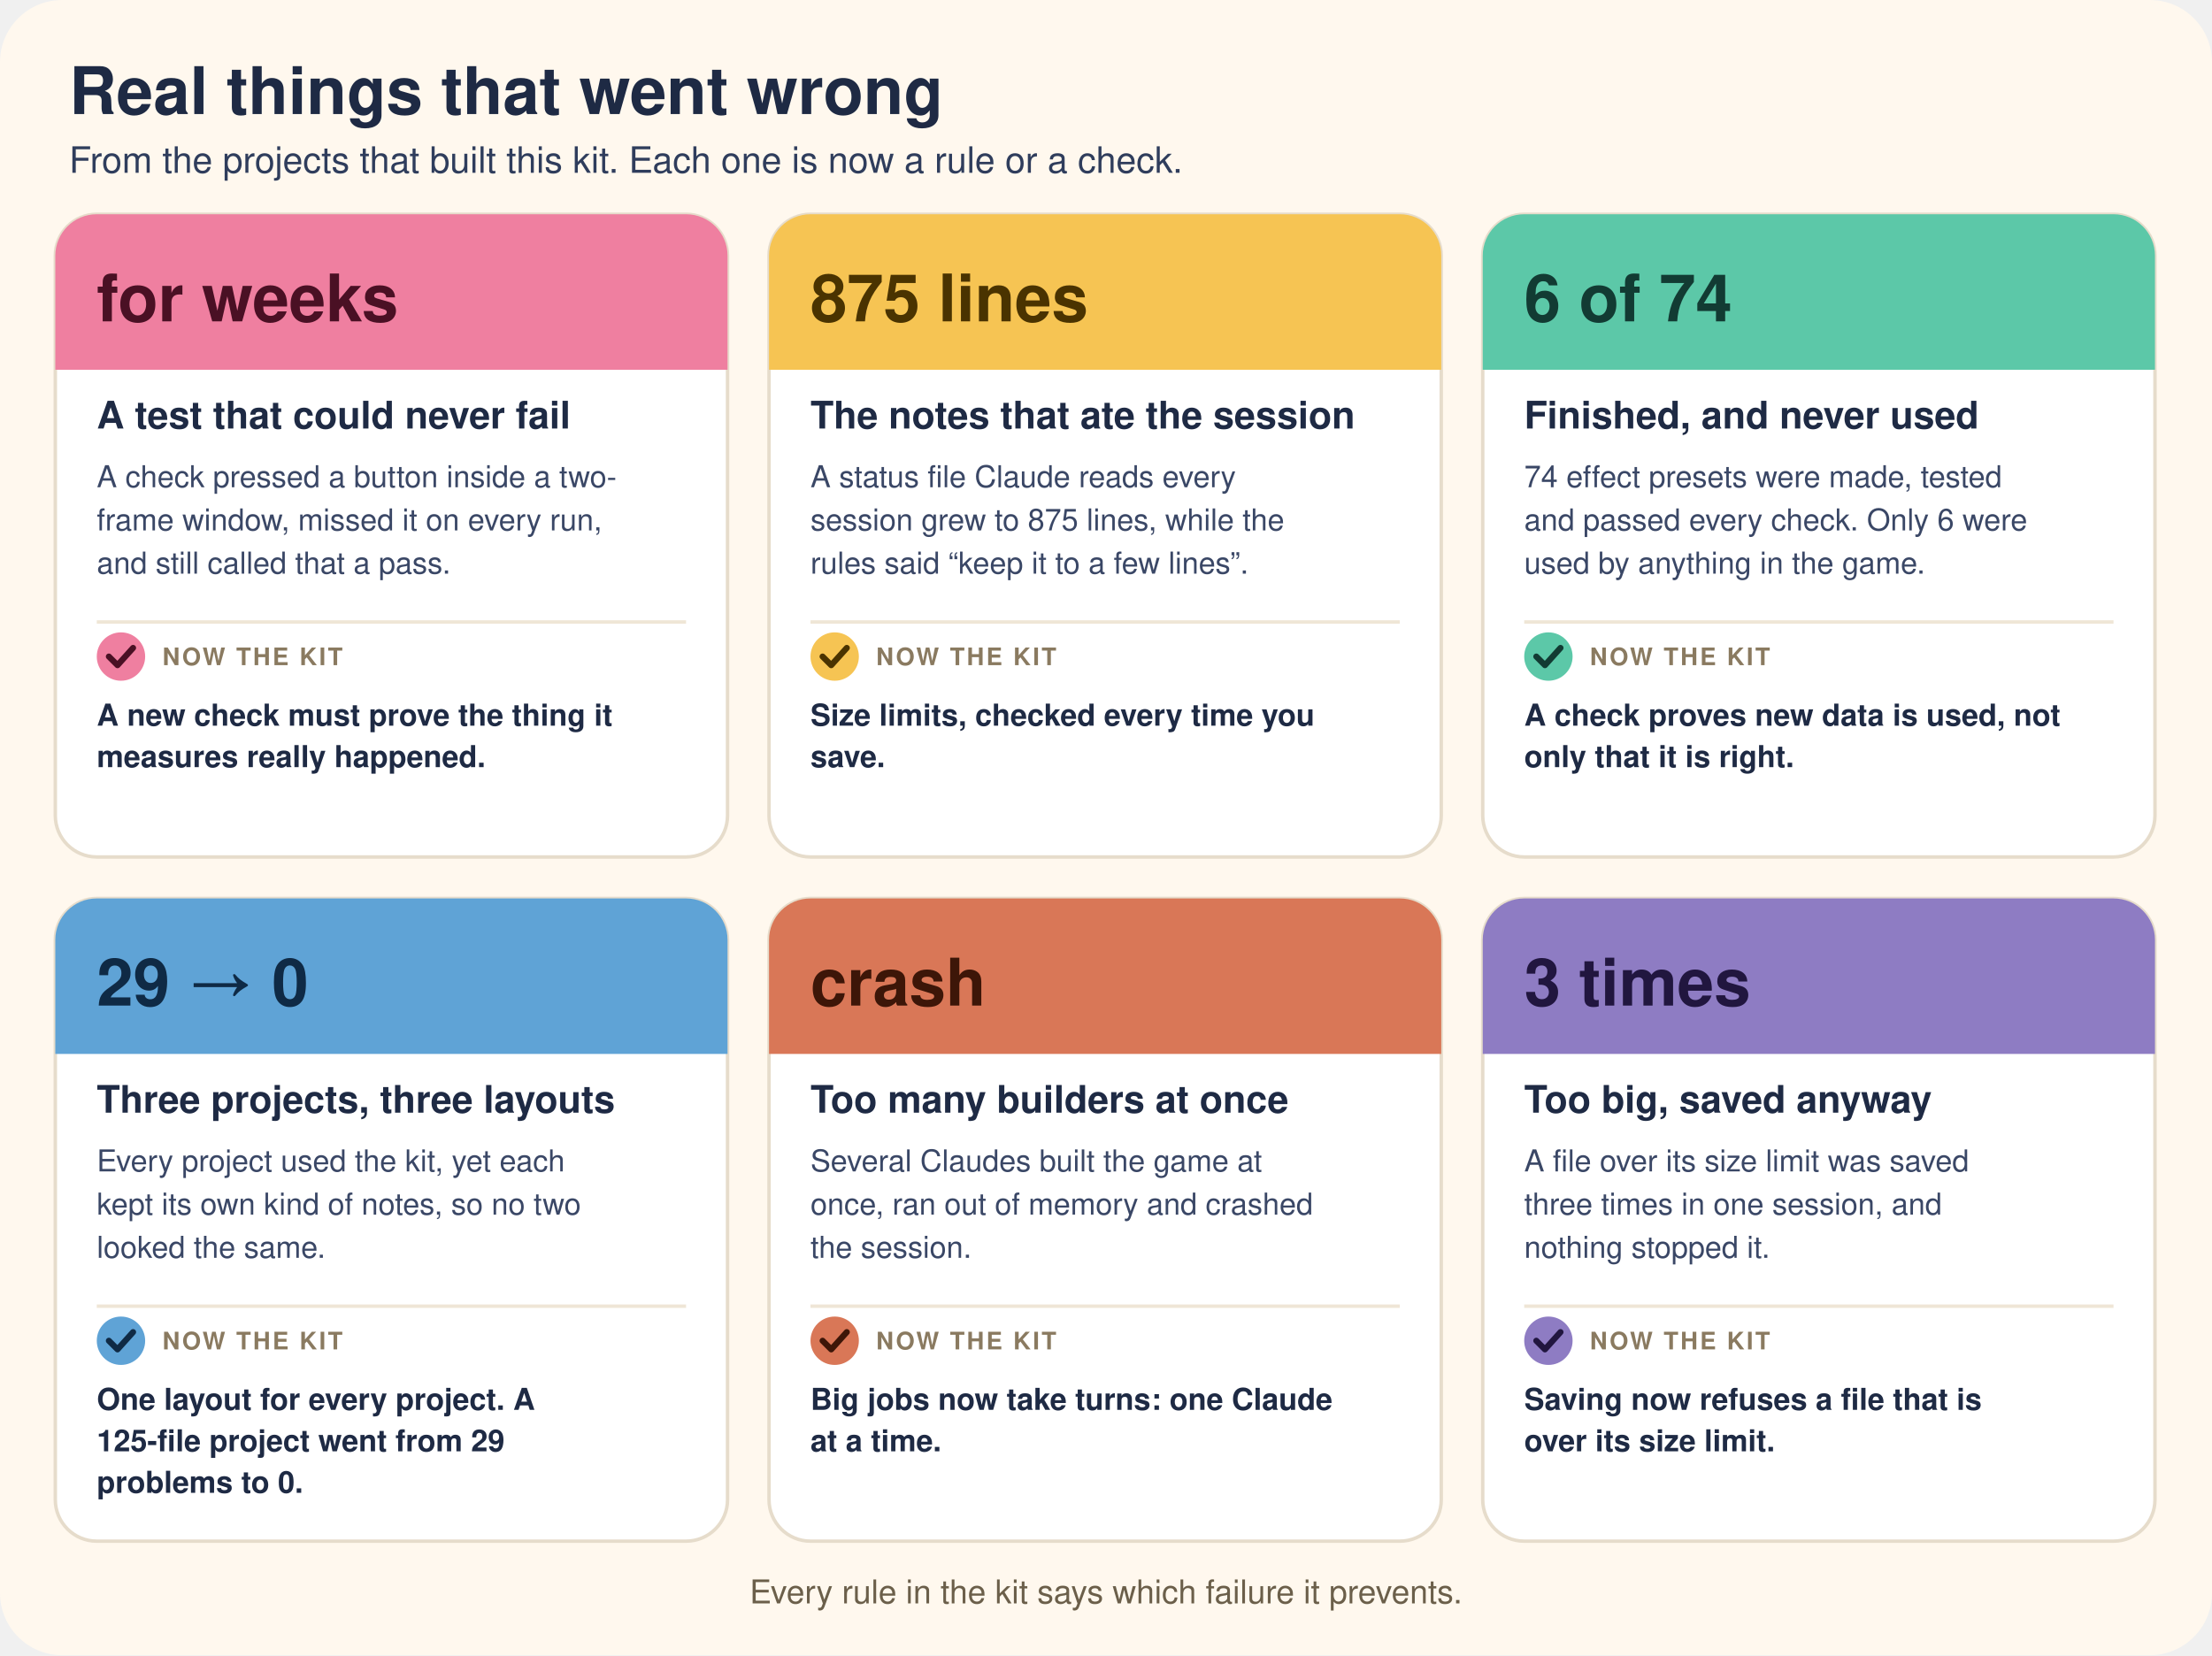
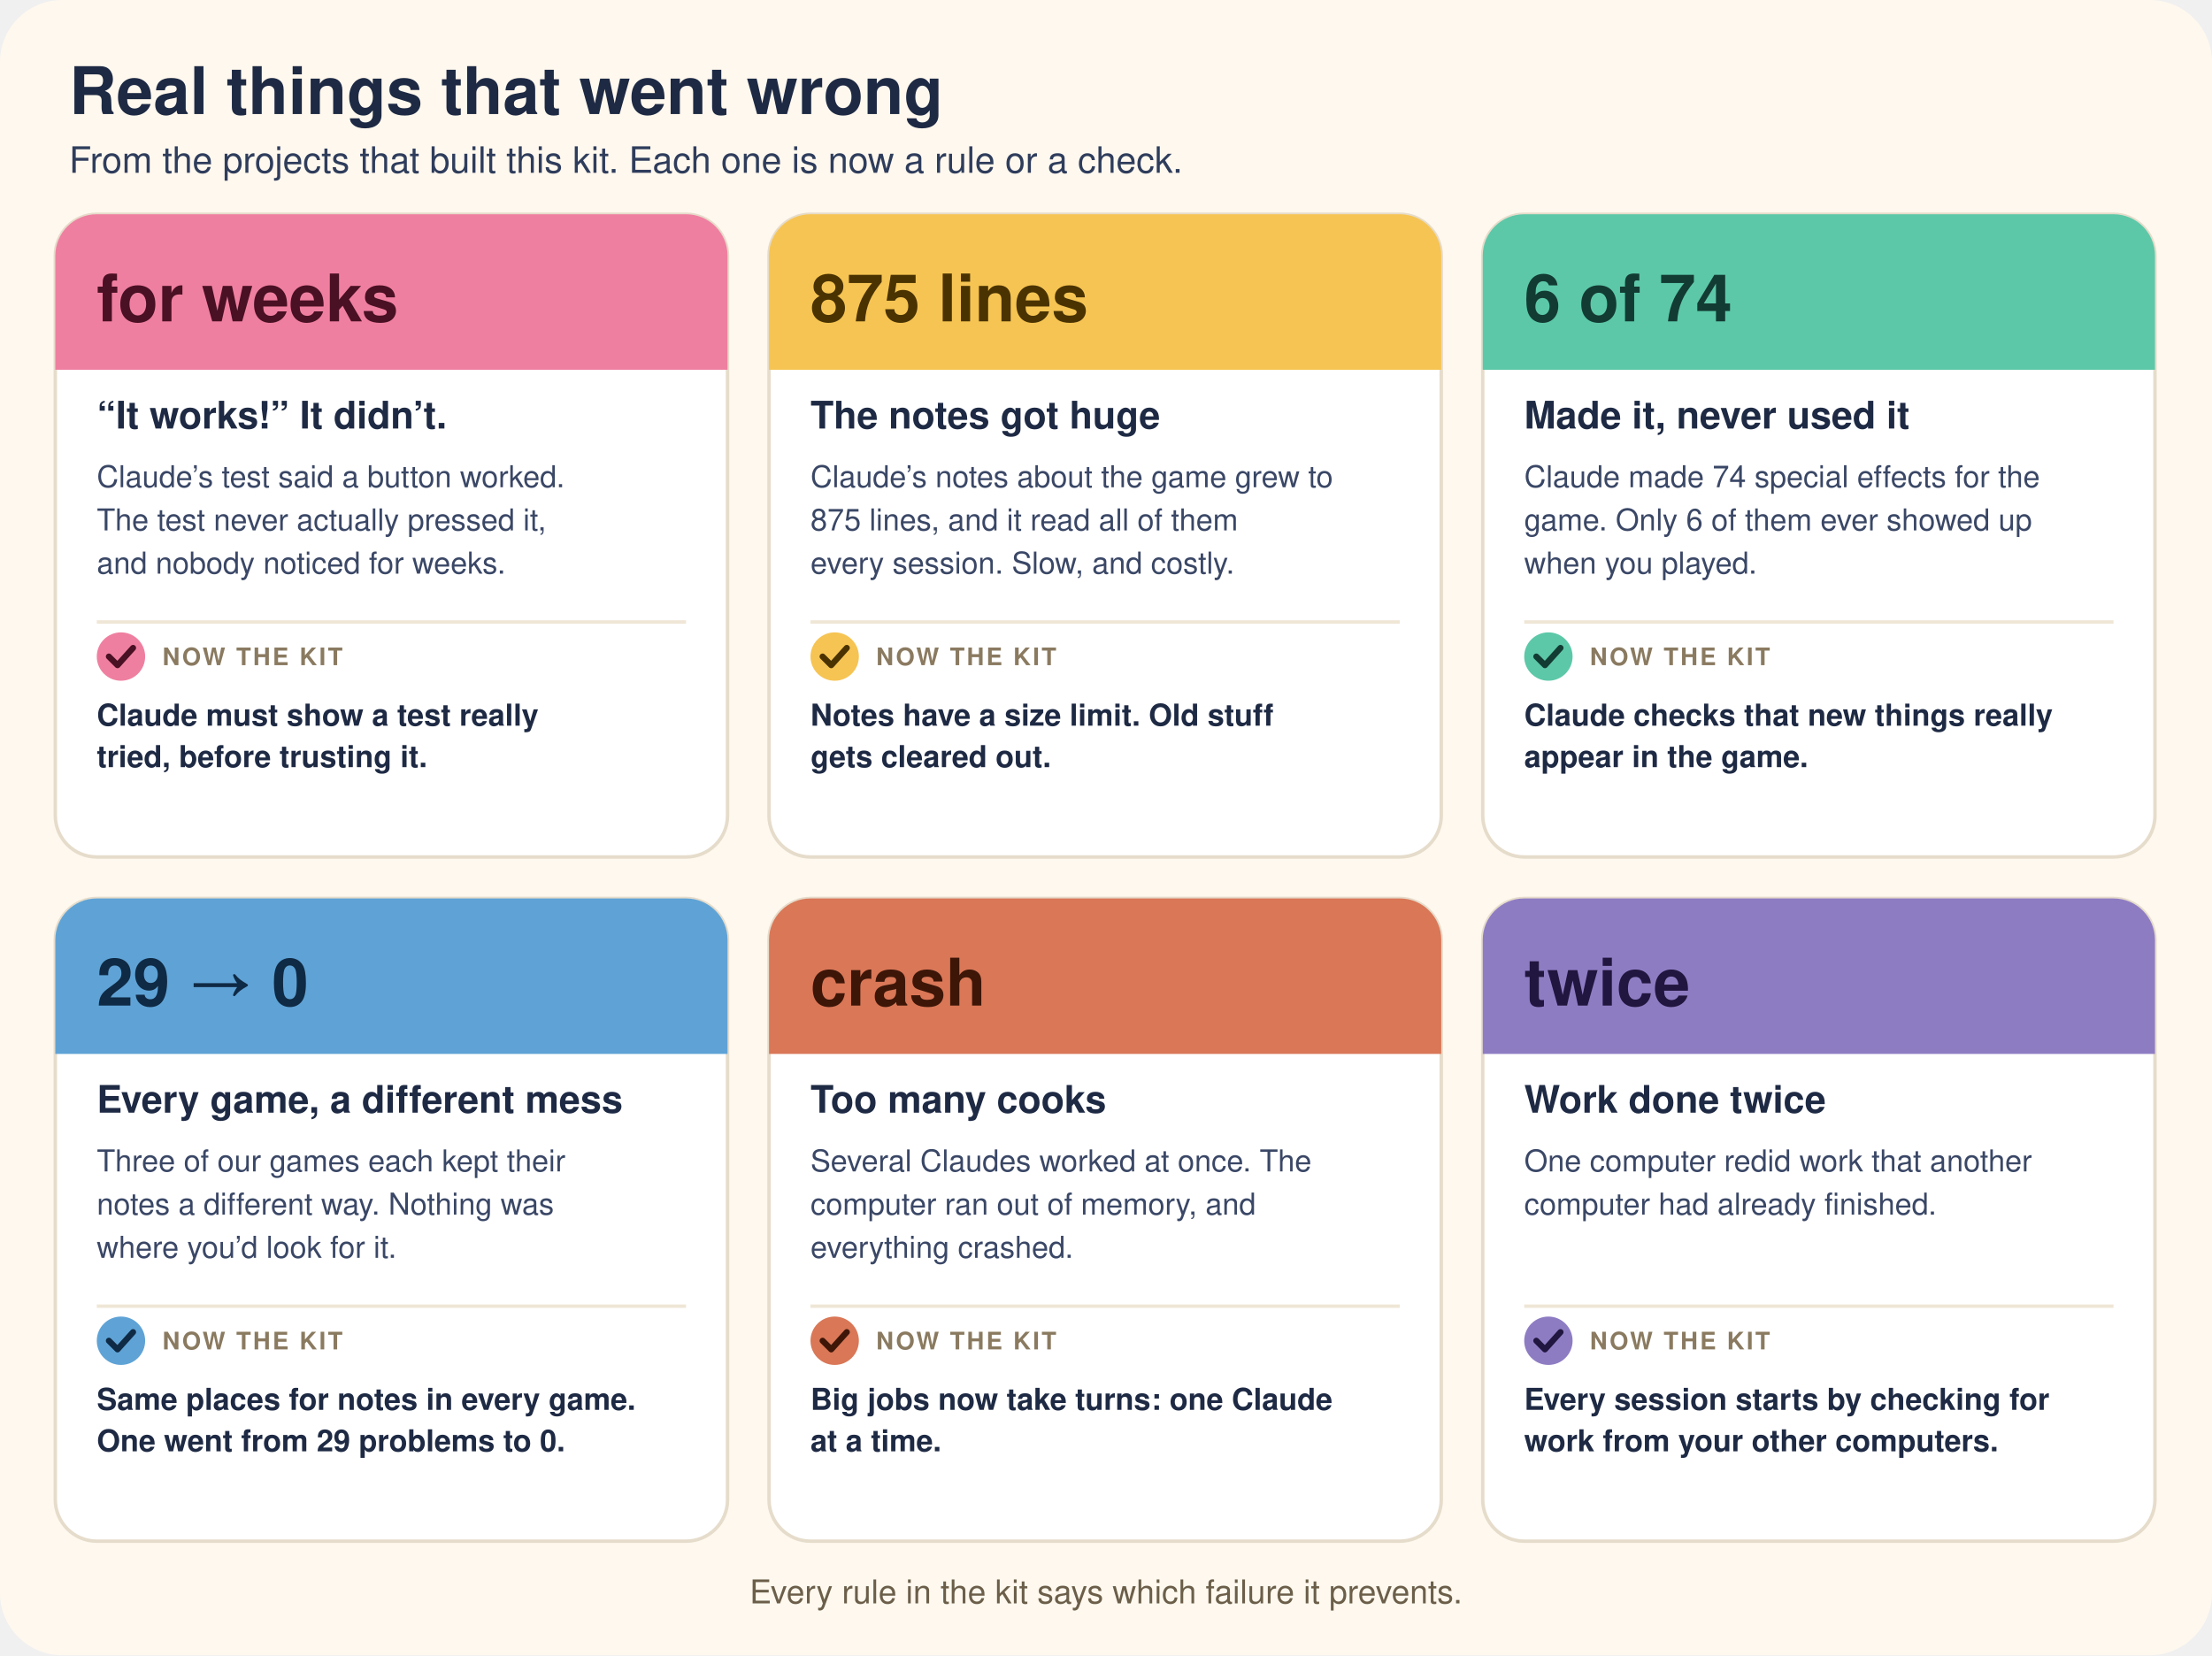
<svg xmlns="http://www.w3.org/2000/svg" viewBox="0 0 1280 958" width="1280" height="958" role="img" aria-labelledby="t d">
  <rect width="1280" height="958" rx="36" fill="#FFF8EE" />
  <g font-family="'Segoe UI', 'Helvetica Neue', Helvetica, Arial, 'Liberation Sans', sans-serif">
    <text x="40" y="66" font-size="38" font-weight="800" fill="#1E2A44">Real things that went wrong</text>
    <text x="40" y="100" font-size="21" fill="#2F3D5C">From the projects that built this kit. Each one is now a rule or a check.</text>
    <rect x="32" y="124" width="389" height="372" rx="24" fill="#FFFFFF" stroke="#E6DCCB" stroke-width="2" />
    <path d="M32 148 a24 24 0 0 1 24 -24 h341 a24 24 0 0 1 24 24 v66 h-389 z" fill="#EF7FA0" />
    <text x="56" y="186" font-size="38" font-weight="800" fill="#4A1024">for weeks</text>
-     <text x="56" y="248" font-size="22" font-weight="800" fill="#1E2A44">A test that could never fail</text>
-     <text x="56" y="282" font-size="17.5" fill="#3A4766">A check pressed a button inside a two-</text>
-     <text x="56" y="307" font-size="17.5" fill="#3A4766">frame window, missed it on every run,</text>
-     <text x="56" y="332" font-size="17.5" fill="#3A4766">and still called that a pass.</text>
+     <text x="56" y="248" font-size="22" font-weight="800" fill="#1E2A44">“It works!” It didn’t.</text>
+     <text x="56" y="282" font-size="17.5" fill="#3A4766">Claude’s test said a button worked.</text>
+     <text x="56" y="307" font-size="17.5" fill="#3A4766">The test never actually pressed it,</text>
+     <text x="56" y="332" font-size="17.5" fill="#3A4766">and nobody noticed for weeks.</text>
    <line x1="56" y1="360" x2="397" y2="360" stroke="#EFE6D6" stroke-width="2" />
    <circle cx="70" cy="380" r="14" fill="#EF7FA0" />
    <path d="M63 380 l5 5 9 -10" fill="none" stroke="#4A1024" stroke-width="3.5" stroke-linecap="round" stroke-linejoin="round" />
    <text x="94" y="385" font-size="14" font-weight="800" fill="#8A7A60" letter-spacing="1.2">NOW THE KIT</text>
-     <text x="56" y="420" font-size="17.5" font-weight="600" fill="#1E2A44">A new check must prove the thing it</text>
-     <text x="56" y="444" font-size="17.5" font-weight="600" fill="#1E2A44">measures really happened.</text>
+     <text x="56" y="420" font-size="17.5" font-weight="600" fill="#1E2A44">Claude must show a test really</text>
+     <text x="56" y="444" font-size="17.5" font-weight="600" fill="#1E2A44">tried, before trusting it.</text>
    <rect x="445" y="124" width="389" height="372" rx="24" fill="#FFFFFF" stroke="#E6DCCB" stroke-width="2" />
    <path d="M445 148 a24 24 0 0 1 24 -24 h341 a24 24 0 0 1 24 24 v66 h-389 z" fill="#F6C453" />
    <text x="469" y="186" font-size="38" font-weight="800" fill="#4A3300">875 lines</text>
-     <text x="469" y="248" font-size="22" font-weight="800" fill="#1E2A44">The notes that ate the session</text>
-     <text x="469" y="282" font-size="17.5" fill="#3A4766">A status file Claude reads every</text>
-     <text x="469" y="307" font-size="17.5" fill="#3A4766">session grew to 875 lines, while the</text>
-     <text x="469" y="332" font-size="17.5" fill="#3A4766">rules said “keep it to a few lines”.</text>
+     <text x="469" y="248" font-size="22" font-weight="800" fill="#1E2A44">The notes got huge</text>
+     <text x="469" y="282" font-size="17.5" fill="#3A4766">Claude’s notes about the game grew to</text>
+     <text x="469" y="307" font-size="17.5" fill="#3A4766">875 lines, and it read all of them</text>
+     <text x="469" y="332" font-size="17.5" fill="#3A4766">every session. Slow, and costly.</text>
    <line x1="469" y1="360" x2="810" y2="360" stroke="#EFE6D6" stroke-width="2" />
    <circle cx="483" cy="380" r="14" fill="#F6C453" />
    <path d="M476 380 l5 5 9 -10" fill="none" stroke="#4A3300" stroke-width="3.5" stroke-linecap="round" stroke-linejoin="round" />
    <text x="507" y="385" font-size="14" font-weight="800" fill="#8A7A60" letter-spacing="1.2">NOW THE KIT</text>
-     <text x="469" y="420" font-size="17.5" font-weight="600" fill="#1E2A44">Size limits, checked every time you</text>
-     <text x="469" y="444" font-size="17.5" font-weight="600" fill="#1E2A44">save.</text>
+     <text x="469" y="420" font-size="17.5" font-weight="600" fill="#1E2A44">Notes have a size limit. Old stuff</text>
+     <text x="469" y="444" font-size="17.5" font-weight="600" fill="#1E2A44">gets cleared out.</text>
    <rect x="858" y="124" width="389" height="372" rx="24" fill="#FFFFFF" stroke="#E6DCCB" stroke-width="2" />
    <path d="M858 148 a24 24 0 0 1 24 -24 h341 a24 24 0 0 1 24 24 v66 h-389 z" fill="#5CC8A8" />
    <text x="882" y="186" font-size="38" font-weight="800" fill="#123B33">6 of 74</text>
-     <text x="882" y="248" font-size="22" font-weight="800" fill="#1E2A44">Finished, and never used</text>
-     <text x="882" y="282" font-size="17.5" fill="#3A4766">74 effect presets were made, tested</text>
-     <text x="882" y="307" font-size="17.5" fill="#3A4766">and passed every check. Only 6 were</text>
-     <text x="882" y="332" font-size="17.5" fill="#3A4766">used by anything in the game.</text>
+     <text x="882" y="248" font-size="22" font-weight="800" fill="#1E2A44">Made it, never used it</text>
+     <text x="882" y="282" font-size="17.5" fill="#3A4766">Claude made 74 special effects for the</text>
+     <text x="882" y="307" font-size="17.5" fill="#3A4766">game. Only 6 of them ever showed up</text>
+     <text x="882" y="332" font-size="17.5" fill="#3A4766">when you played.</text>
    <line x1="882" y1="360" x2="1223" y2="360" stroke="#EFE6D6" stroke-width="2" />
    <circle cx="896" cy="380" r="14" fill="#5CC8A8" />
    <path d="M889 380 l5 5 9 -10" fill="none" stroke="#123B33" stroke-width="3.5" stroke-linecap="round" stroke-linejoin="round" />
    <text x="920" y="385" font-size="14" font-weight="800" fill="#8A7A60" letter-spacing="1.2">NOW THE KIT</text>
-     <text x="882" y="420" font-size="17.5" font-weight="600" fill="#1E2A44">A check proves new data is used, not</text>
-     <text x="882" y="444" font-size="17.5" font-weight="600" fill="#1E2A44">only that it is right.</text>
+     <text x="882" y="420" font-size="17.5" font-weight="600" fill="#1E2A44">Claude checks that new things really</text>
+     <text x="882" y="444" font-size="17.5" font-weight="600" fill="#1E2A44">appear in the game.</text>
    <rect x="32" y="520" width="389" height="372" rx="24" fill="#FFFFFF" stroke="#E6DCCB" stroke-width="2" />
    <path d="M32 544 a24 24 0 0 1 24 -24 h341 a24 24 0 0 1 24 24 v66 h-389 z" fill="#5FA3D6" />
    <text x="56" y="582" font-size="38" font-weight="800" fill="#0F2A45">29 → 0</text>
-     <text x="56" y="644" font-size="22" font-weight="800" fill="#1E2A44">Three projects, three layouts</text>
-     <text x="56" y="678" font-size="17.5" fill="#3A4766">Every project used the kit, yet each</text>
-     <text x="56" y="703" font-size="17.5" fill="#3A4766">kept its own kind of notes, so no two</text>
-     <text x="56" y="728" font-size="17.5" fill="#3A4766">looked the same.</text>
+     <text x="56" y="644" font-size="22" font-weight="800" fill="#1E2A44">Every game, a different mess</text>
+     <text x="56" y="678" font-size="17.5" fill="#3A4766">Three of our games each kept their</text>
+     <text x="56" y="703" font-size="17.5" fill="#3A4766">notes a different way. Nothing was</text>
+     <text x="56" y="728" font-size="17.5" fill="#3A4766">where you’d look for it.</text>
    <line x1="56" y1="756" x2="397" y2="756" stroke="#EFE6D6" stroke-width="2" />
    <circle cx="70" cy="776" r="14" fill="#5FA3D6" />
    <path d="M63 776 l5 5 9 -10" fill="none" stroke="#0F2A45" stroke-width="3.5" stroke-linecap="round" stroke-linejoin="round" />
    <text x="94" y="781" font-size="14" font-weight="800" fill="#8A7A60" letter-spacing="1.2">NOW THE KIT</text>
-     <text x="56" y="816" font-size="17.5" font-weight="600" fill="#1E2A44">One layout for every project. A</text>
-     <text x="56" y="840" font-size="17.5" font-weight="600" fill="#1E2A44">125-file project went from 29</text>
-     <text x="56" y="864" font-size="17.5" font-weight="600" fill="#1E2A44">problems to 0.</text>
+     <text x="56" y="816" font-size="17.5" font-weight="600" fill="#1E2A44">Same places for notes in every game.</text>
+     <text x="56" y="840" font-size="17.5" font-weight="600" fill="#1E2A44">One went from 29 problems to 0.</text>
    <rect x="445" y="520" width="389" height="372" rx="24" fill="#FFFFFF" stroke="#E6DCCB" stroke-width="2" />
    <path d="M445 544 a24 24 0 0 1 24 -24 h341 a24 24 0 0 1 24 24 v66 h-389 z" fill="#D97757" />
    <text x="469" y="582" font-size="38" font-weight="800" fill="#3D1608">crash</text>
-     <text x="469" y="644" font-size="22" font-weight="800" fill="#1E2A44">Too many builders at once</text>
-     <text x="469" y="678" font-size="17.5" fill="#3A4766">Several Claudes built the game at</text>
-     <text x="469" y="703" font-size="17.5" fill="#3A4766">once, ran out of memory and crashed</text>
-     <text x="469" y="728" font-size="17.5" fill="#3A4766">the session.</text>
+     <text x="469" y="644" font-size="22" font-weight="800" fill="#1E2A44">Too many cooks</text>
+     <text x="469" y="678" font-size="17.5" fill="#3A4766">Several Claudes worked at once. The</text>
+     <text x="469" y="703" font-size="17.5" fill="#3A4766">computer ran out of memory, and</text>
+     <text x="469" y="728" font-size="17.5" fill="#3A4766">everything crashed.</text>
    <line x1="469" y1="756" x2="810" y2="756" stroke="#EFE6D6" stroke-width="2" />
    <circle cx="483" cy="776" r="14" fill="#D97757" />
    <path d="M476 776 l5 5 9 -10" fill="none" stroke="#3D1608" stroke-width="3.5" stroke-linecap="round" stroke-linejoin="round" />
    <text x="507" y="781" font-size="14" font-weight="800" fill="#8A7A60" letter-spacing="1.2">NOW THE KIT</text>
    <text x="469" y="816" font-size="17.5" font-weight="600" fill="#1E2A44">Big jobs now take turns: one Claude</text>
    <text x="469" y="840" font-size="17.5" font-weight="600" fill="#1E2A44">at a time.</text>
    <rect x="858" y="520" width="389" height="372" rx="24" fill="#FFFFFF" stroke="#E6DCCB" stroke-width="2" />
    <path d="M858 544 a24 24 0 0 1 24 -24 h341 a24 24 0 0 1 24 24 v66 h-389 z" fill="#8E7CC3" />
-     <text x="882" y="582" font-size="38" font-weight="800" fill="#21163F">3 times</text>
-     <text x="882" y="644" font-size="22" font-weight="800" fill="#1E2A44">Too big, saved anyway</text>
-     <text x="882" y="678" font-size="17.5" fill="#3A4766">A file over its size limit was saved</text>
-     <text x="882" y="703" font-size="17.5" fill="#3A4766">three times in one session, and</text>
-     <text x="882" y="728" font-size="17.5" fill="#3A4766">nothing stopped it.</text>
+     <text x="882" y="582" font-size="38" font-weight="800" fill="#21163F">twice</text>
+     <text x="882" y="644" font-size="22" font-weight="800" fill="#1E2A44">Work done twice</text>
+     <text x="882" y="678" font-size="17.5" fill="#3A4766">One computer redid work that another</text>
+     <text x="882" y="703" font-size="17.5" fill="#3A4766">computer had already finished.</text>
    <line x1="882" y1="756" x2="1223" y2="756" stroke="#EFE6D6" stroke-width="2" />
    <circle cx="896" cy="776" r="14" fill="#8E7CC3" />
    <path d="M889 776 l5 5 9 -10" fill="none" stroke="#21163F" stroke-width="3.5" stroke-linecap="round" stroke-linejoin="round" />
    <text x="920" y="781" font-size="14" font-weight="800" fill="#8A7A60" letter-spacing="1.2">NOW THE KIT</text>
-     <text x="882" y="816" font-size="17.5" font-weight="600" fill="#1E2A44">Saving now refuses a file that is</text>
-     <text x="882" y="840" font-size="17.5" font-weight="600" fill="#1E2A44">over its size limit.</text>
+     <text x="882" y="816" font-size="17.5" font-weight="600" fill="#1E2A44">Every session starts by checking for</text>
+     <text x="882" y="840" font-size="17.5" font-weight="600" fill="#1E2A44">work from your other computers.</text>
    <text x="640" y="928" text-anchor="middle" font-size="19" fill="#6B5F4A">Every rule in the kit says which failure it prevents.</text>
  </g>
</svg>
